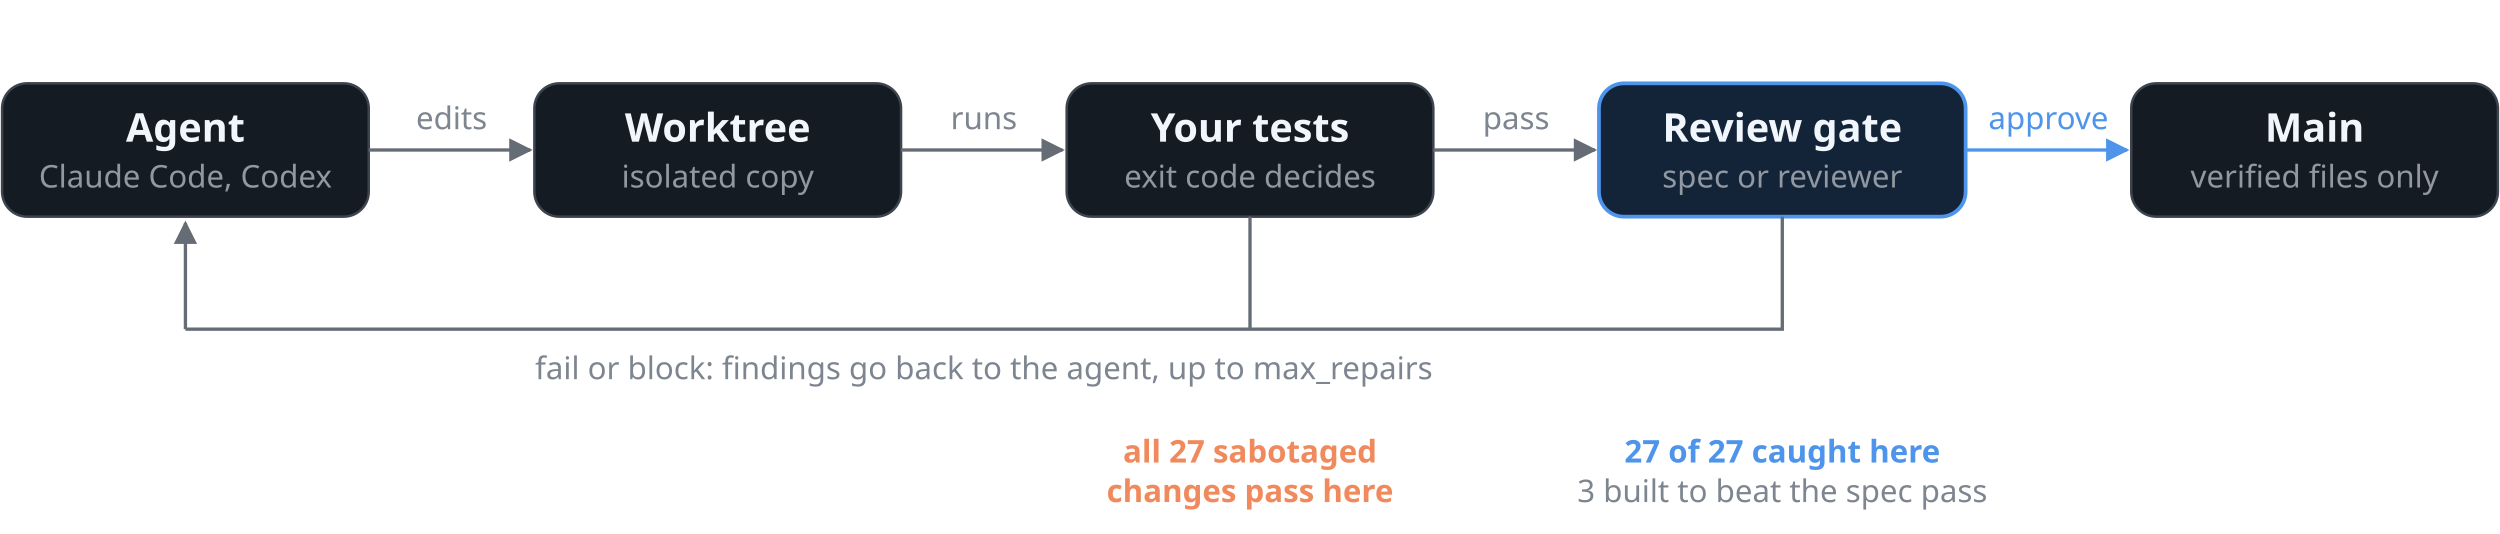
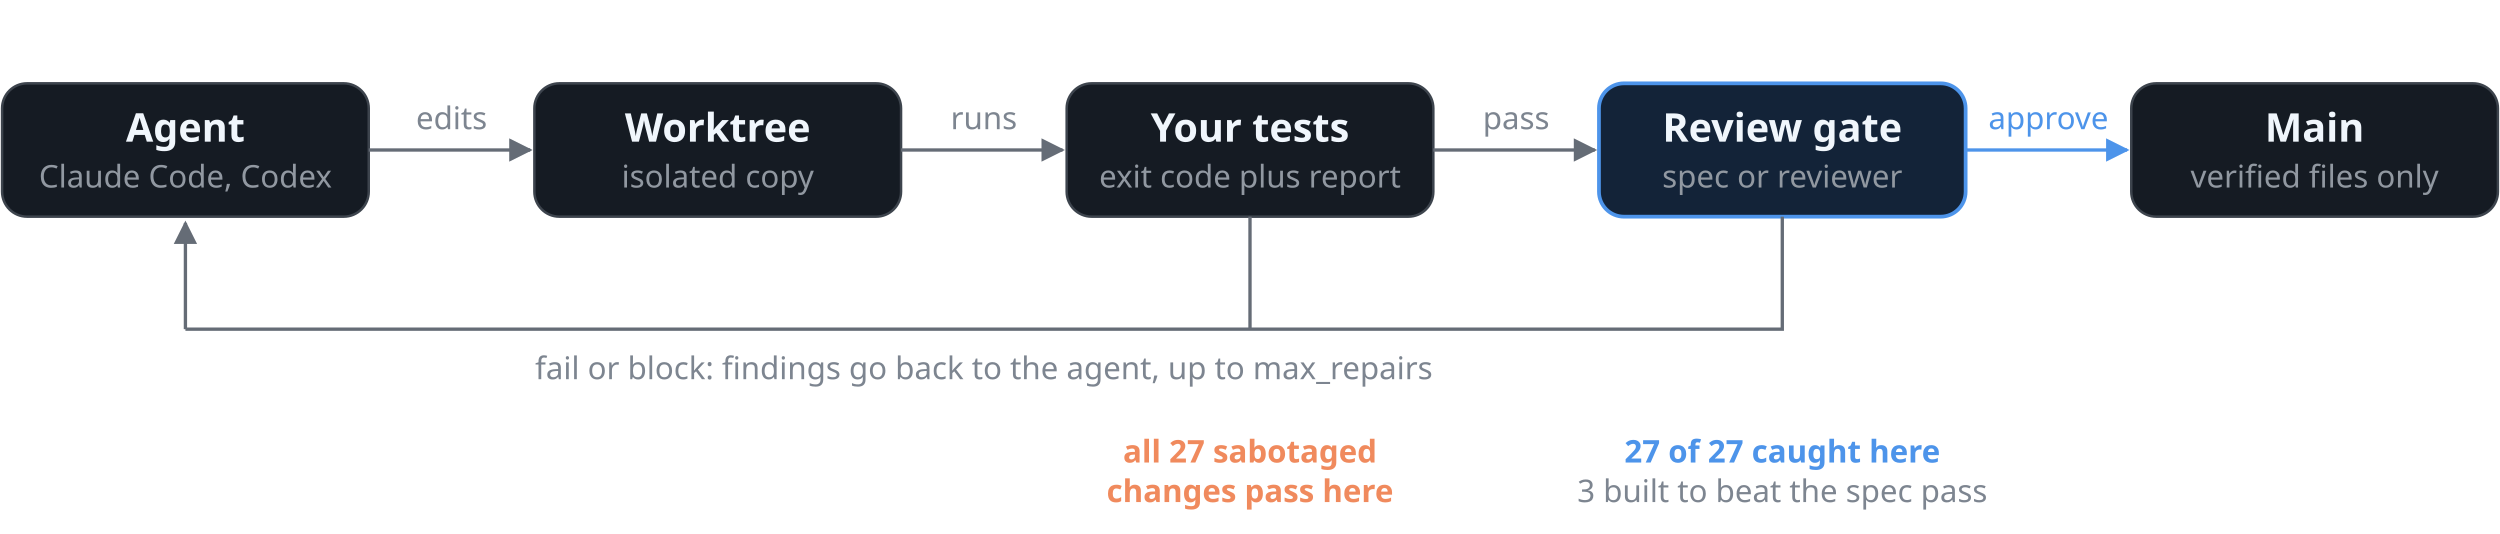
<svg xmlns="http://www.w3.org/2000/svg" viewBox="0 0 1200 256" width="1200" height="256" role="img" aria-label="The agent edits an isolated worktree; your tests run; changes that pass go to an independent check, a spec or a reviewer from another lab, before reaching main. Failures and blocks go back to the agent. All 27 sabotaged changes pass the tests; the check catches 27, and 3 attacks built to beat the spec get through.">
  <defs>
    <marker id="arr" viewBox="0 0 10 10" refX="9" refY="5" markerWidth="7" markerHeight="7" orient="auto-start-reverse">
      <path d="M0,0 L10,5 L0,10 z" fill="#656c76" />
    </marker>
    <marker id="arr_a" viewBox="0 0 10 10" refX="9" refY="5" markerWidth="7" markerHeight="7" orient="auto-start-reverse">
      <path d="M0,0 L10,5 L0,10 z" fill="#4d94ea" />
    </marker>
    <marker id="arr_b" viewBox="0 0 10 10" refX="9" refY="5" markerWidth="7" markerHeight="7" orient="auto-start-reverse">
      <path d="M0,0 L10,5 L0,10 z" fill="#d95926" />
    </marker>
  </defs>
  <rect x="1.0" y="40" width="176" height="64" rx="12" fill="#151b23" stroke="#3d444d" stroke-width="1.2" />
  <text x="89.0" y="68.0" font-family="-apple-system, BlinkMacSystemFont, 'Segoe UI', 'Noto Sans', Helvetica, Arial, sans-serif" font-size="19" font-weight="600" fill="#f0f6fc" text-anchor="middle">Agent</text>
  <text x="89.0" y="90.0" font-family="-apple-system, BlinkMacSystemFont, 'Segoe UI', 'Noto Sans', Helvetica, Arial, sans-serif" font-size="15" font-weight="400" fill="#9198a1" text-anchor="middle">Claude Code, Codex</text>
  <rect x="256.5" y="40" width="176" height="64" rx="12" fill="#151b23" stroke="#3d444d" stroke-width="1.2" />
  <text x="344.5" y="68.0" font-family="-apple-system, BlinkMacSystemFont, 'Segoe UI', 'Noto Sans', Helvetica, Arial, sans-serif" font-size="19" font-weight="600" fill="#f0f6fc" text-anchor="middle">Worktree</text>
  <text x="344.5" y="90.0" font-family="-apple-system, BlinkMacSystemFont, 'Segoe UI', 'Noto Sans', Helvetica, Arial, sans-serif" font-size="15" font-weight="400" fill="#9198a1" text-anchor="middle">isolated copy</text>
  <rect x="512.0" y="40" width="176" height="64" rx="12" fill="#151b23" stroke="#3d444d" stroke-width="1.2" />
  <text x="600.0" y="68.0" font-family="-apple-system, BlinkMacSystemFont, 'Segoe UI', 'Noto Sans', Helvetica, Arial, sans-serif" font-size="19" font-weight="600" fill="#f0f6fc" text-anchor="middle">Your tests</text>
-   <text x="600.0" y="90.0" font-family="-apple-system, BlinkMacSystemFont, 'Segoe UI', 'Noto Sans', Helvetica, Arial, sans-serif" font-size="15" font-weight="400" fill="#9198a1" text-anchor="middle">exit code decides</text>
+   <text x="600.0" y="90.0" font-family="-apple-system, BlinkMacSystemFont, 'Segoe UI', 'Noto Sans', Helvetica, Arial, sans-serif" font-size="15" font-weight="400" fill="#9198a1" text-anchor="middle">exit code plus report</text>
  <rect x="767.5" y="40" width="176" height="64" rx="12" fill="#132338" stroke="#4d94ea" stroke-width="1.8" />
  <text x="855.5" y="68.0" font-family="-apple-system, BlinkMacSystemFont, 'Segoe UI', 'Noto Sans', Helvetica, Arial, sans-serif" font-size="19" font-weight="600" fill="#f0f6fc" text-anchor="middle">Review gate</text>
  <text x="855.5" y="90.0" font-family="-apple-system, BlinkMacSystemFont, 'Segoe UI', 'Noto Sans', Helvetica, Arial, sans-serif" font-size="15" font-weight="400" fill="#9198a1" text-anchor="middle">spec or reviewer</text>
  <rect x="1023.0" y="40" width="176" height="64" rx="12" fill="#151b23" stroke="#3d444d" stroke-width="1.2" />
  <text x="1111.0" y="68.0" font-family="-apple-system, BlinkMacSystemFont, 'Segoe UI', 'Noto Sans', Helvetica, Arial, sans-serif" font-size="19" font-weight="600" fill="#f0f6fc" text-anchor="middle">Main</text>
  <text x="1111.0" y="90.0" font-family="-apple-system, BlinkMacSystemFont, 'Segoe UI', 'Noto Sans', Helvetica, Arial, sans-serif" font-size="15" font-weight="400" fill="#9198a1" text-anchor="middle">verified files only</text>
  <line x1="177.0" y1="72.0" x2="254.5" y2="72.0" stroke="#656c76" stroke-width="1.6" marker-end="url(#arr)" />
  <text x="216.75" y="62.0" font-family="-apple-system, BlinkMacSystemFont, 'Segoe UI', 'Noto Sans', Helvetica, Arial, sans-serif" font-size="15" font-weight="400" fill="#7d8590" text-anchor="middle">edits</text>
  <line x1="432.5" y1="72.0" x2="510.0" y2="72.0" stroke="#656c76" stroke-width="1.6" marker-end="url(#arr)" />
  <text x="472.25" y="62.0" font-family="-apple-system, BlinkMacSystemFont, 'Segoe UI', 'Noto Sans', Helvetica, Arial, sans-serif" font-size="15" font-weight="400" fill="#7d8590" text-anchor="middle">runs</text>
  <line x1="688.0" y1="72.0" x2="765.5" y2="72.0" stroke="#656c76" stroke-width="1.6" marker-end="url(#arr)" />
  <text x="727.75" y="62.0" font-family="-apple-system, BlinkMacSystemFont, 'Segoe UI', 'Noto Sans', Helvetica, Arial, sans-serif" font-size="15" font-weight="400" fill="#7d8590" text-anchor="middle">pass</text>
  <line x1="943.5" y1="72.0" x2="1021.0" y2="72.0" stroke="#4d94ea" stroke-width="1.6" marker-end="url(#arr_a)" />
  <text x="983.25" y="62.0" font-family="-apple-system, BlinkMacSystemFont, 'Segoe UI', 'Noto Sans', Helvetica, Arial, sans-serif" font-size="15" font-weight="400" fill="#4d94ea" text-anchor="middle">approve</text>
  <path d="M600.0,104 V158 M855.5,104 V158 H89.0" fill="none" stroke="#656c76" stroke-width="1.6" />
  <path d="M89.0,158 V107" fill="none" stroke="#656c76" stroke-width="1.6" marker-end="url(#arr)" />
  <text x="472.25" y="182" font-family="-apple-system, BlinkMacSystemFont, 'Segoe UI', 'Noto Sans', Helvetica, Arial, sans-serif" font-size="15" font-weight="400" fill="#7d8590" text-anchor="middle">fail or block: findings go back to the agent, up to max_repairs</text>
  <text x="600.0" y="222" font-family="-apple-system, BlinkMacSystemFont, 'Segoe UI', 'Noto Sans', Helvetica, Arial, sans-serif" font-size="15" font-weight="600" fill="#f08a5d" text-anchor="middle">all 27 sabotaged</text>
  <text x="600.0" y="241" font-family="-apple-system, BlinkMacSystemFont, 'Segoe UI', 'Noto Sans', Helvetica, Arial, sans-serif" font-size="15" font-weight="600" fill="#f08a5d" text-anchor="middle">changes pass here</text>
  <text x="855.5" y="222" font-family="-apple-system, BlinkMacSystemFont, 'Segoe UI', 'Noto Sans', Helvetica, Arial, sans-serif" font-size="15" font-weight="600" fill="#4d94ea" text-anchor="middle">27 of 27 caught here</text>
  <text x="855.5" y="241" font-family="-apple-system, BlinkMacSystemFont, 'Segoe UI', 'Noto Sans', Helvetica, Arial, sans-serif" font-size="15" font-weight="400" fill="#7d8590" text-anchor="middle">3 built to beat the spec pass</text>
</svg>
